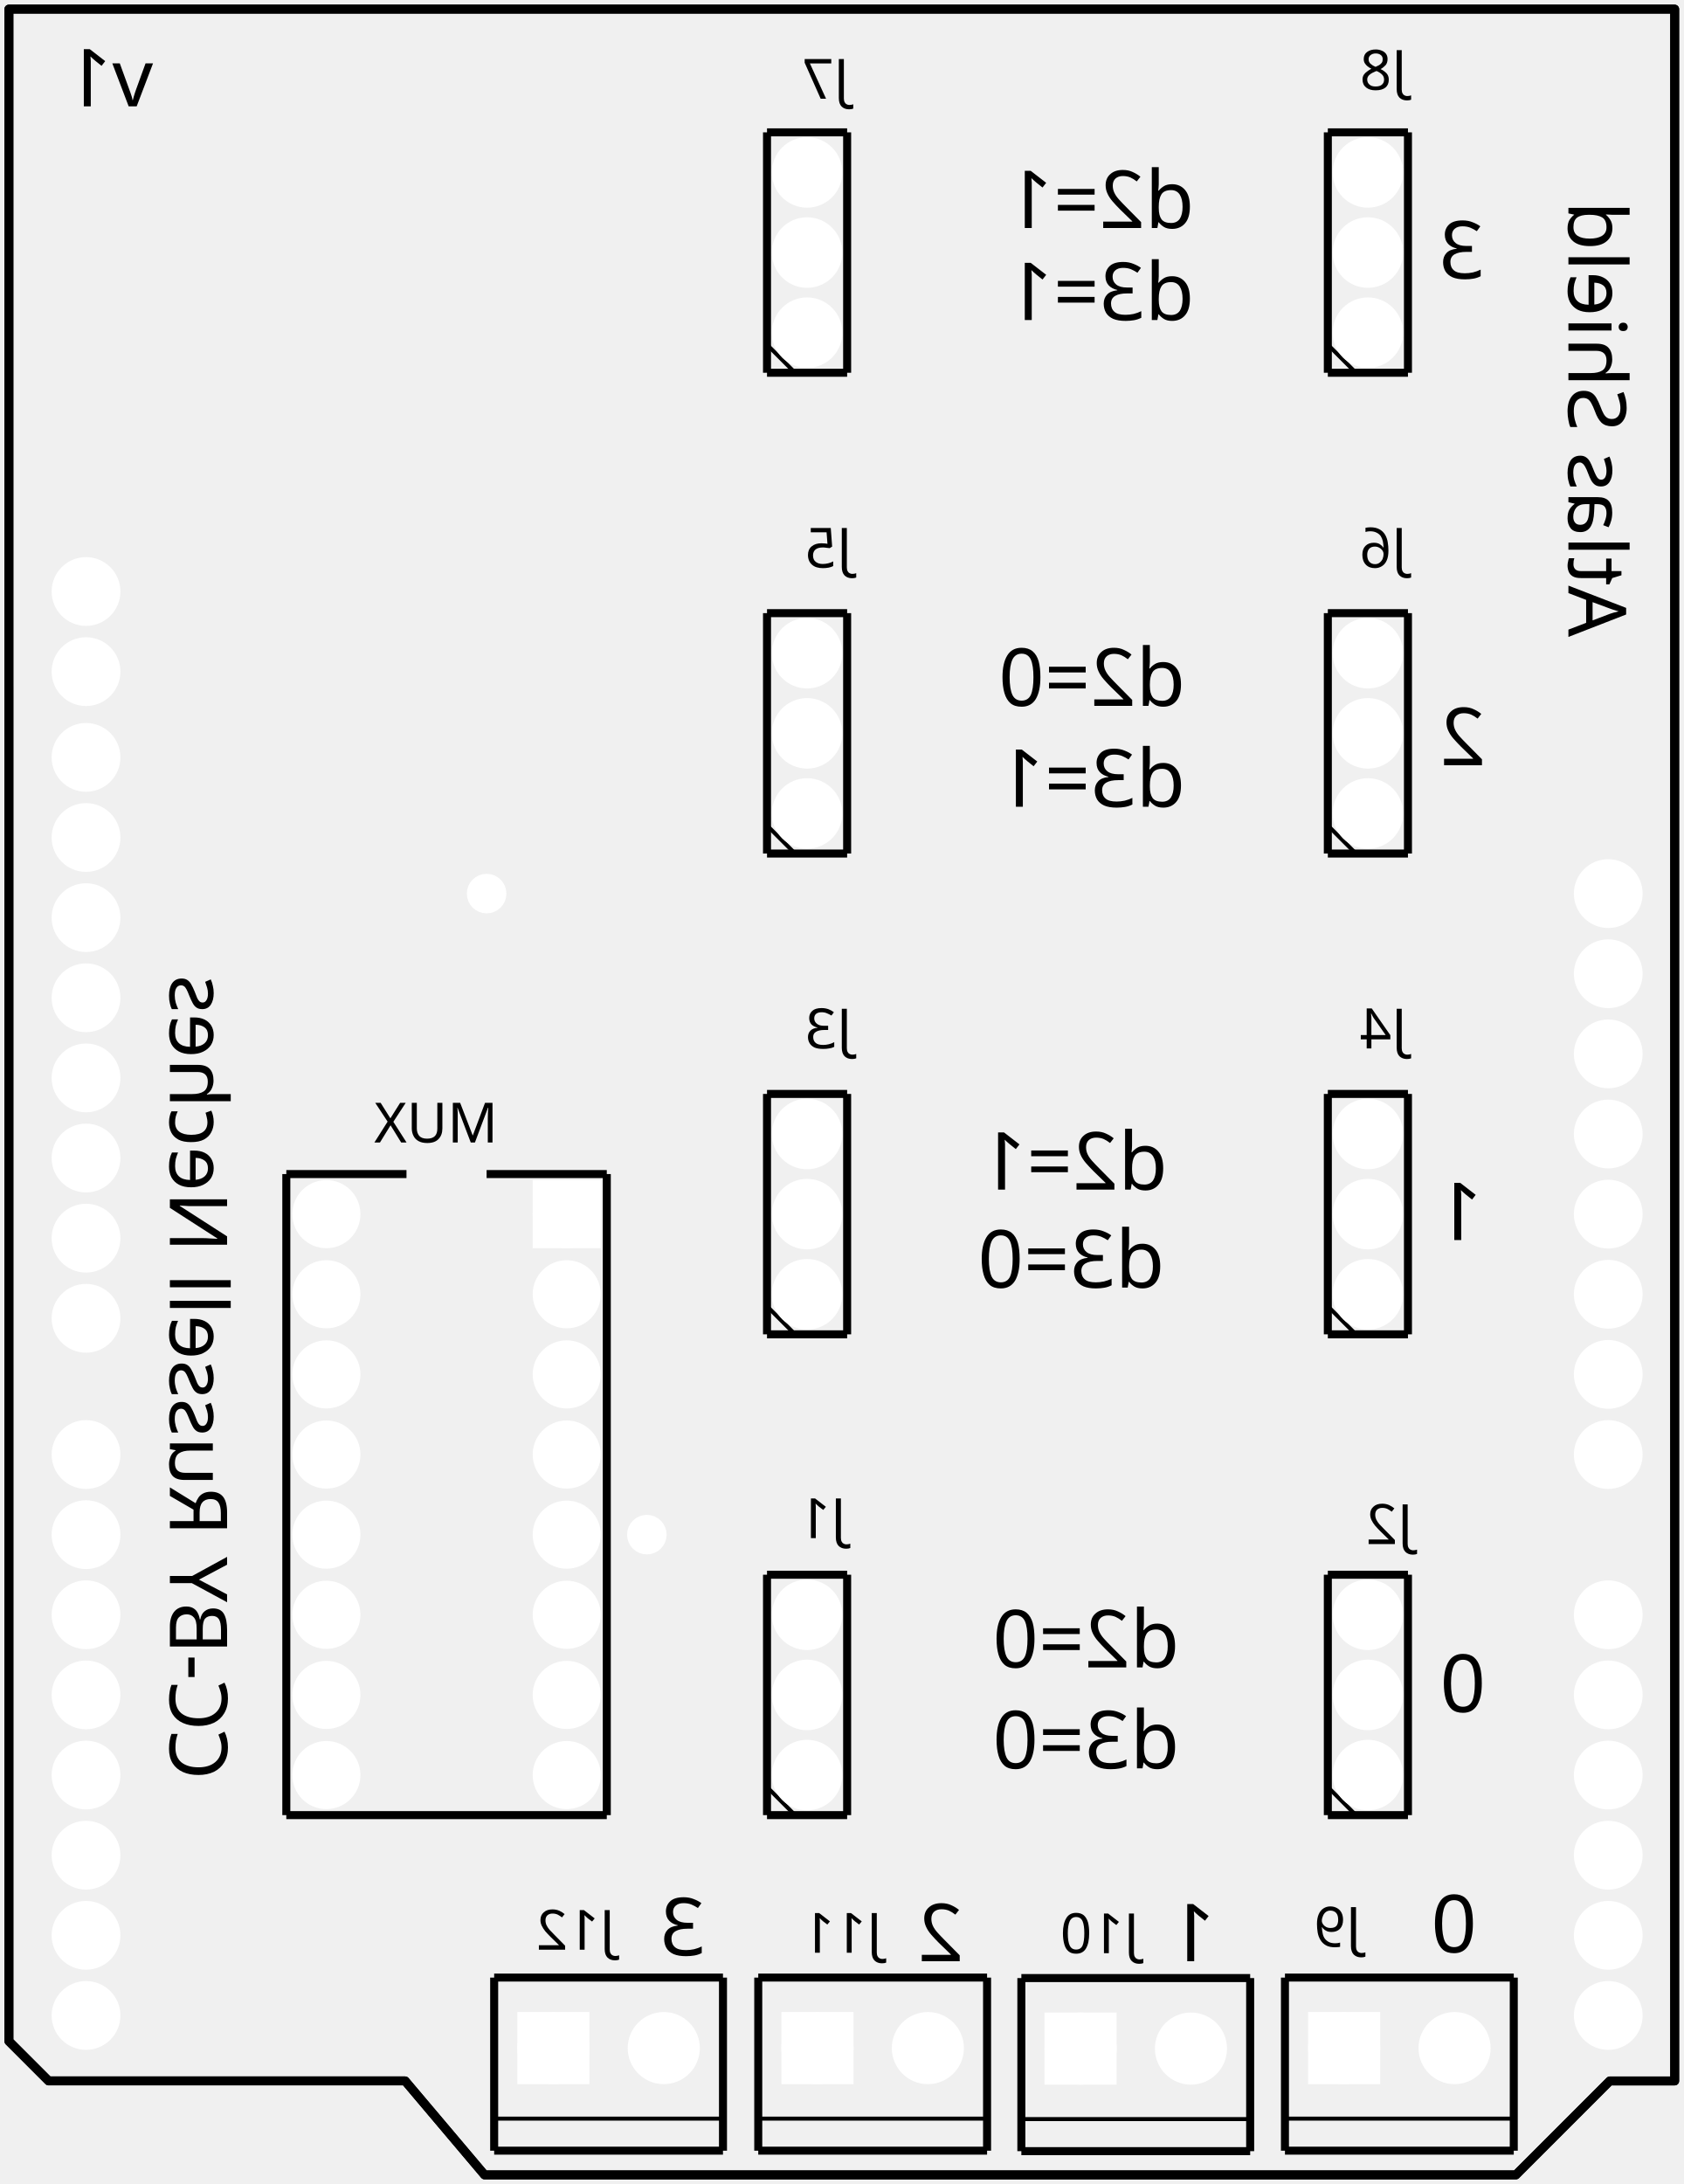
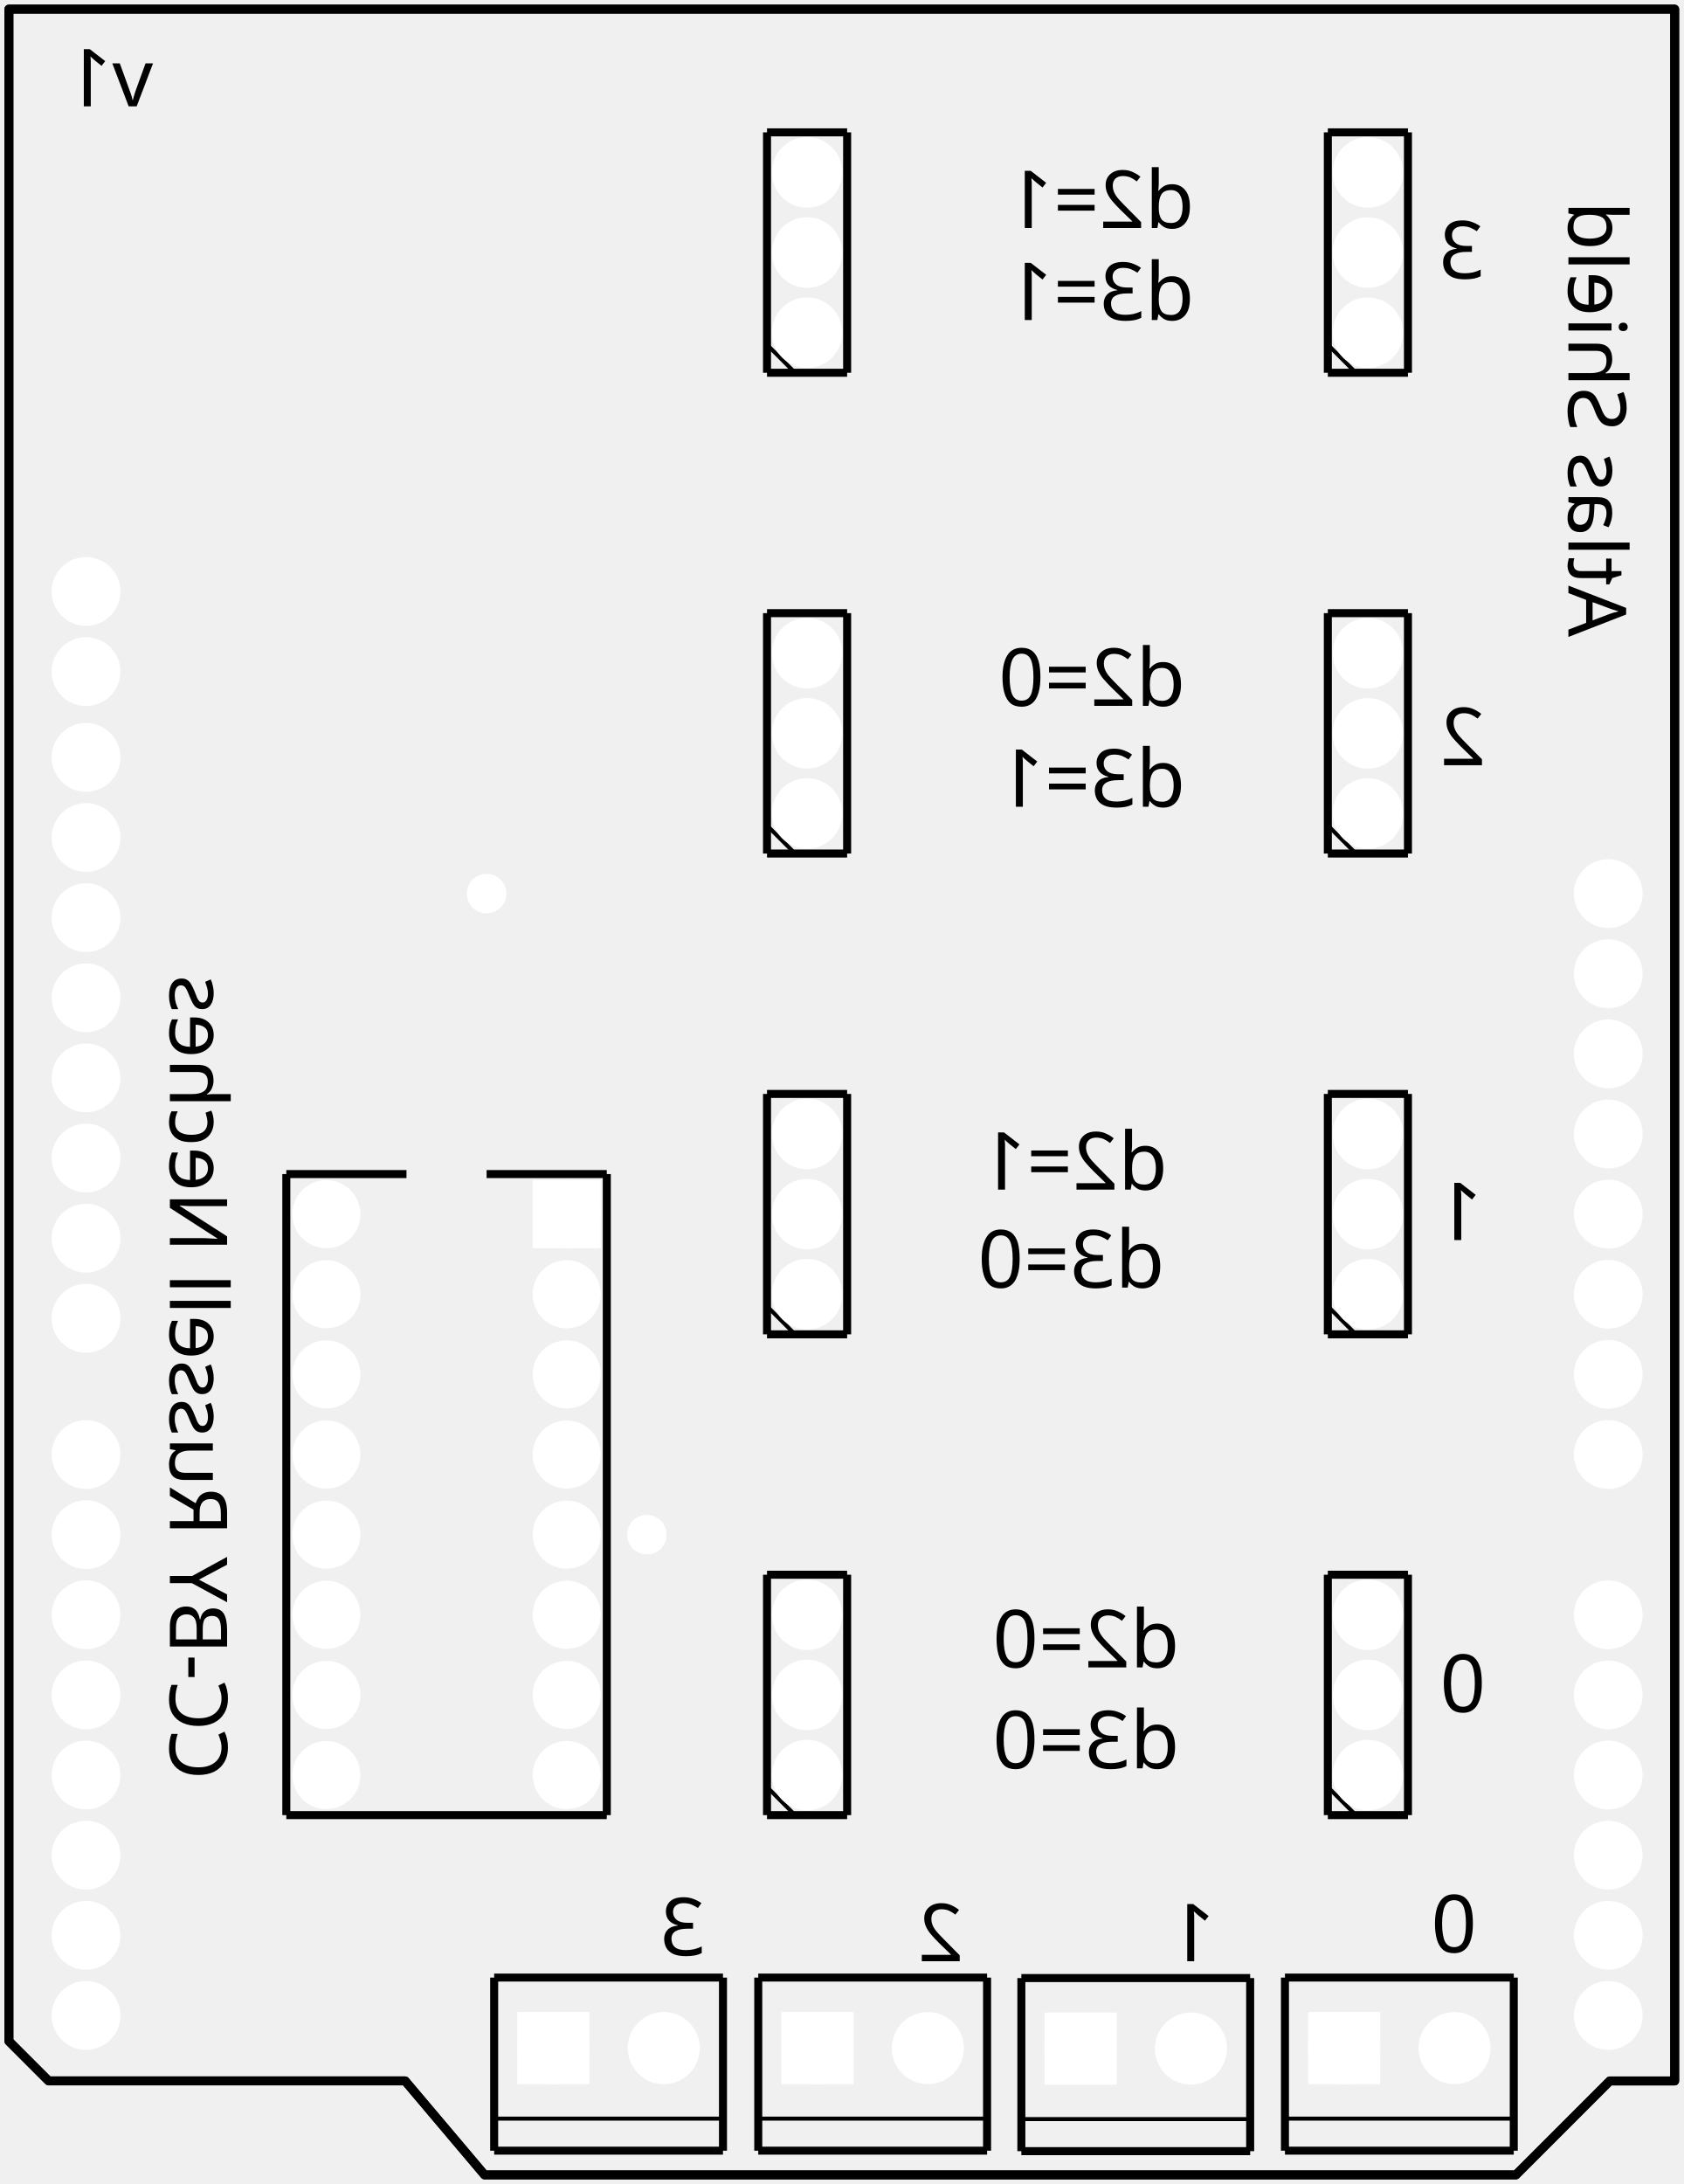
<svg xmlns="http://www.w3.org/2000/svg" width="2.101in" x="0in" version="1.2" y="0in" height="2.725in" viewBox="0 0 151.301 196.2" baseProfile="tiny">
  <g transform="matrix(-1, 0, 0, 1, 151.301, 0)">
    <g partID="6393831">
      <g transform="translate(151.301,0)">
        <g transform="matrix(0,1,-1,0,0,0)">
          <g id="silkscreen">
            <path fill="none" stroke="black" style="stroke-linecap:round;stroke-linejoin:round;stroke-miterlimit:10" id="outline" stroke-width="0.8" d="M186.956,36.41L186.956,4.367L183.389,0.801L0.8,0.8L0.802,150.501L186.958,150.501L186.958,144.674L195.4,136.232L195.4,43.546L186.956,36.41z" stroke-miterlimit="10" />
          </g>
        </g>
      </g>
    </g>
    <g partID="6393830">
      <g transform="translate(151.301,0)">
        <g transform="matrix(0,1,-1,0,0,0)">
          <g id="board">
            <path fill="none" stroke="black" fill-opacity="0.5" id="boardoutline" stroke-width="0.5" d="M186.956,36.41L186.956,4.367L183.389,0.801L0.8,0.8L0.802,150.501L186.958,150.501L186.958,144.674L195.4,136.232L195.4,43.546L186.956,36.41z" />
          </g>
        </g>
      </g>
    </g>
    <g partID="6393831">
      <g transform="translate(151.301,0)">
        <g transform="matrix(0,1,-1,0,0,0)">
          <g id="silkscreen">
            <path fill="none" stroke="black" style="stroke-linecap:round;stroke-linejoin:round;stroke-miterlimit:10" id="outline" stroke-width="0.8" d="M186.956,36.41L186.956,4.367L183.389,0.801L0.8,0.8L0.802,150.501L186.958,150.501L186.958,144.674L195.4,136.232L195.4,43.546L186.956,36.41z" stroke-miterlimit="10" />
          </g>
        </g>
      </g>
    </g>
    <g partID="12582">
      <g transform="translate(96.0504,104.754)">
        <g id="silkscreen">
          <line stroke="black" y1="0.72" stroke-width="0.72" x1="0.72" y2="58.32" x2="0.72" />
          <line stroke="black" y1="58.32" stroke-width="0.72" x1="0.72" y2="58.32" x2="29.52" />
          <line stroke="black" y1="58.32" stroke-width="0.72" x1="29.52" y2="0.72" x2="29.52" />
          <line stroke="black" y1="0.72" stroke-width="0.72" x1="0.72" y2="0.72" x2="11.52" />
          <line stroke="black" y1="0.72" stroke-width="0.72" x1="18.72" y2="0.72" x2="29.52" />
        </g>
      </g>
    </g>
    <g partID="14892">
      <g transform="translate(33.4104,34.9136)">
        <g transform="matrix(-1,0,0,-1,0,0)">
          <g id="silkscreen">
            <line stroke="black" y1="1.44" stroke-width="0.72" x1="1.44" y2="23.04" x2="1.44" />
            <line stroke="black" y1="23.04" stroke-width="0.72" x1="1.44" y2="23.04" x2="8.64" />
            <line stroke="black" y1="23.04" stroke-width="0.72" x1="8.64" y2="1.44" x2="8.64" />
            <line stroke="black" y1="1.44" stroke-width="0.72" x1="8.64" y2="1.44" x2="1.44" />
            <line stroke="black" y1="3.96" stroke-width="0.36" x1="1.44" y2="1.44" x2="3.96" />
          </g>
        </g>
      </g>
    </g>
    <g partID="14882">
      <g transform="translate(83.8104,34.9136)">
        <g transform="matrix(-1,0,0,-1,0,0)">
          <g id="silkscreen">
            <line stroke="black" y1="1.44" stroke-width="0.72" x1="1.44" y2="23.04" x2="1.44" />
            <line stroke="black" y1="23.04" stroke-width="0.72" x1="1.44" y2="23.04" x2="8.64" />
            <line stroke="black" y1="23.04" stroke-width="0.72" x1="8.64" y2="1.44" x2="8.64" />
            <line stroke="black" y1="1.44" stroke-width="0.72" x1="8.64" y2="1.44" x2="1.44" />
            <line stroke="black" y1="3.96" stroke-width="0.36" x1="1.44" y2="1.44" x2="3.96" />
          </g>
        </g>
      </g>
    </g>
    <g partID="14872">
      <g transform="translate(33.4104,78.1136)">
        <g transform="matrix(-1,0,0,-1,0,0)">
          <g id="silkscreen">
            <line stroke="black" y1="1.44" stroke-width="0.72" x1="1.44" y2="23.04" x2="1.44" />
            <line stroke="black" y1="23.04" stroke-width="0.72" x1="1.44" y2="23.04" x2="8.64" />
            <line stroke="black" y1="23.04" stroke-width="0.72" x1="8.64" y2="1.44" x2="8.64" />
            <line stroke="black" y1="1.44" stroke-width="0.72" x1="8.64" y2="1.44" x2="1.44" />
            <line stroke="black" y1="3.96" stroke-width="0.36" x1="1.44" y2="1.44" x2="3.96" />
          </g>
        </g>
      </g>
    </g>
    <g partID="14862">
      <g transform="translate(83.8104,78.1136)">
        <g transform="matrix(-1,0,0,-1,0,0)">
          <g id="silkscreen">
            <line stroke="black" y1="1.44" stroke-width="0.72" x1="1.44" y2="23.04" x2="1.44" />
            <line stroke="black" y1="23.04" stroke-width="0.72" x1="1.44" y2="23.04" x2="8.64" />
            <line stroke="black" y1="23.04" stroke-width="0.72" x1="8.64" y2="1.44" x2="8.64" />
            <line stroke="black" y1="1.44" stroke-width="0.72" x1="8.64" y2="1.44" x2="1.44" />
            <line stroke="black" y1="3.96" stroke-width="0.36" x1="1.44" y2="1.44" x2="3.96" />
          </g>
        </g>
      </g>
    </g>
    <g partID="14832">
      <g transform="translate(33.4104,121.314)">
        <g transform="matrix(-1,0,0,-1,0,0)">
          <g id="silkscreen">
            <line stroke="black" y1="1.44" stroke-width="0.72" x1="1.44" y2="23.04" x2="1.44" />
            <line stroke="black" y1="23.04" stroke-width="0.72" x1="1.44" y2="23.04" x2="8.64" />
            <line stroke="black" y1="23.04" stroke-width="0.72" x1="8.64" y2="1.44" x2="8.64" />
            <line stroke="black" y1="1.44" stroke-width="0.72" x1="8.64" y2="1.44" x2="1.44" />
            <line stroke="black" y1="3.96" stroke-width="0.36" x1="1.44" y2="1.44" x2="3.96" />
          </g>
        </g>
      </g>
    </g>
    <g partID="14822">
      <g transform="translate(83.8104,121.314)">
        <g transform="matrix(-1,0,0,-1,0,0)">
          <g id="silkscreen">
            <line stroke="black" y1="1.44" stroke-width="0.72" x1="1.44" y2="23.04" x2="1.44" />
            <line stroke="black" y1="23.04" stroke-width="0.72" x1="1.44" y2="23.04" x2="8.64" />
            <line stroke="black" y1="23.04" stroke-width="0.72" x1="8.64" y2="1.44" x2="8.64" />
            <line stroke="black" y1="1.44" stroke-width="0.72" x1="8.64" y2="1.44" x2="1.44" />
            <line stroke="black" y1="3.96" stroke-width="0.36" x1="1.44" y2="1.44" x2="3.96" />
          </g>
        </g>
      </g>
    </g>
    <g partID="14802">
      <g transform="translate(33.4104,164.514)">
        <g transform="matrix(-1,0,0,-1,0,0)">
          <g id="silkscreen">
            <line stroke="black" y1="1.44" stroke-width="0.72" x1="1.44" y2="23.04" x2="1.44" />
            <line stroke="black" y1="23.04" stroke-width="0.72" x1="1.44" y2="23.04" x2="8.64" />
            <line stroke="black" y1="23.04" stroke-width="0.72" x1="8.64" y2="1.44" x2="8.64" />
            <line stroke="black" y1="1.44" stroke-width="0.72" x1="8.64" y2="1.44" x2="1.44" />
            <line stroke="black" y1="3.96" stroke-width="0.36" x1="1.44" y2="1.44" x2="3.96" />
          </g>
        </g>
      </g>
    </g>
    <g partID="14452">
      <g transform="translate(83.8104,164.514)">
        <g transform="matrix(-1,0,0,-1,0,0)">
          <g id="silkscreen">
            <line stroke="black" y1="1.44" stroke-width="0.72" x1="1.44" y2="23.04" x2="1.44" />
            <line stroke="black" y1="23.04" stroke-width="0.72" x1="1.44" y2="23.04" x2="8.64" />
            <line stroke="black" y1="23.04" stroke-width="0.72" x1="8.64" y2="1.44" x2="8.64" />
            <line stroke="black" y1="1.44" stroke-width="0.72" x1="8.64" y2="1.44" x2="1.44" />
            <line stroke="black" y1="3.96" stroke-width="0.36" x1="1.44" y2="1.44" x2="3.96" />
          </g>
        </g>
      </g>
    </g>
    <g partID="15342">
      <g transform="translate(108.331,176.231)">
        <g transform="matrix(0,1,-1,0,0,0)">
          <g id="silkscreen">
            <line stroke="black" id="vertical-left" y1="1.44" stroke-width="0.72" x1="1.44" y2="22.003" x2="1.44" />
            <line stroke="black" id="bottom" y1="22.003" stroke-width="0.72" x1="1.44" y2="22.003" x2="16.992" />
            <line stroke="black" id="vertical-right" y1="22.003" stroke-width="0.72" x1="16.992" y2="1.44" x2="16.992" />
            <line stroke="black" id="top" y1="1.44" stroke-width="0.72" x1="16.992" y2="1.44" x2="1.44" />
            <line stroke="black" id="mid-vertical" y1="22.003" stroke-width="0.36" x1="14.112" y2="1.44" x2="14.112" />
          </g>
        </g>
      </g>
    </g>
    <g partID="15242">
      <g transform="translate(84.5977,176.231)">
        <g transform="matrix(0,1,-1,0,0,0)">
          <g id="silkscreen">
            <line stroke="black" id="vertical-left" y1="1.44" stroke-width="0.72" x1="1.44" y2="22.003" x2="1.44" />
            <line stroke="black" id="bottom" y1="22.003" stroke-width="0.72" x1="1.44" y2="22.003" x2="16.992" />
            <line stroke="black" id="vertical-right" y1="22.003" stroke-width="0.72" x1="16.992" y2="1.44" x2="16.992" />
            <line stroke="black" id="top" y1="1.44" stroke-width="0.72" x1="16.992" y2="1.44" x2="1.44" />
            <line stroke="black" id="mid-vertical" y1="22.003" stroke-width="0.36" x1="14.112" y2="1.44" x2="14.112" />
          </g>
        </g>
      </g>
    </g>
    <g partID="15142">
      <g transform="translate(60.9533,176.276)">
        <g transform="matrix(0,1,-1,0,0,0)">
          <g id="silkscreen">
            <line stroke="black" id="vertical-left" y1="1.44" stroke-width="0.72" x1="1.44" y2="22.003" x2="1.44" />
            <line stroke="black" id="bottom" y1="22.003" stroke-width="0.72" x1="1.44" y2="22.003" x2="16.992" />
            <line stroke="black" id="vertical-right" y1="22.003" stroke-width="0.72" x1="16.992" y2="1.44" x2="16.992" />
            <line stroke="black" id="top" y1="1.44" stroke-width="0.72" x1="16.992" y2="1.44" x2="1.44" />
            <line stroke="black" id="mid-vertical" y1="22.003" stroke-width="0.36" x1="14.112" y2="1.44" x2="14.112" />
          </g>
        </g>
      </g>
    </g>
    <g partID="15032">
      <g transform="translate(37.2645,176.231)">
        <g transform="matrix(0,1,-1,0,0,0)">
          <g id="silkscreen">
            <line stroke="black" id="vertical-left" y1="1.44" stroke-width="0.72" x1="1.44" y2="22.003" x2="1.44" />
            <line stroke="black" id="bottom" y1="22.003" stroke-width="0.72" x1="1.44" y2="22.003" x2="16.992" />
            <line stroke="black" id="vertical-right" y1="22.003" stroke-width="0.72" x1="16.992" y2="1.44" x2="16.992" />
            <line stroke="black" id="top" y1="1.44" stroke-width="0.72" x1="16.992" y2="1.44" x2="1.44" />
            <line stroke="black" id="mid-vertical" y1="22.003" stroke-width="0.36" x1="14.112" y2="1.44" x2="14.112" />
          </g>
        </g>
      </g>
    </g>
    <g partID="6453850">
      <g transform="translate(86.3704,169.194)">
        <g id="silkscreen">
          <text x="3.6" y="6.48" fill="black" font-family="OCRA" text-anchor="middle" id="label" xml:space="preserve" stroke-width="0" font-size="7.2">3</text>
        </g>
      </g>
    </g>
    <g partID="6453830">
      <g transform="translate(63.1704,169.727)">
        <g id="silkscreen">
          <text x="3.6" y="6.48" fill="black" font-family="OCRA" text-anchor="middle" id="label" xml:space="preserve" stroke-width="0" font-size="7.2">2</text>
        </g>
      </g>
    </g>
    <g partID="6453810">
      <g transform="translate(40.5038,169.727)">
        <g id="silkscreen">
          <text x="3.6" y="6.48" fill="black" font-family="OCRA" text-anchor="middle" id="label" xml:space="preserve" stroke-width="0" font-size="7.2">1</text>
        </g>
      </g>
    </g>
    <g partID="6453790">
      <g transform="translate(17.0368,168.927)">
        <g id="silkscreen">
          <text x="3.6" y="6.48" fill="black" font-family="OCRA" text-anchor="middle" id="label" xml:space="preserve" stroke-width="0" font-size="7.2">0</text>
        </g>
      </g>
    </g>
    <g partID="6453770">
      <g transform="translate(16.2368,147.327)">
        <g id="silkscreen">
          <text x="3.6" y="6.48" fill="black" font-family="OCRA" text-anchor="middle" id="label" xml:space="preserve" stroke-width="0" font-size="7.2">0</text>
        </g>
      </g>
    </g>
    <g partID="6453750">
      <g transform="translate(16.504,104.927)">
        <g id="silkscreen">
          <text x="3.6" y="6.48" fill="black" font-family="OCRA" text-anchor="middle" id="label" xml:space="preserve" stroke-width="0" font-size="7.2">1</text>
        </g>
      </g>
    </g>
    <g partID="6453730">
      <g transform="translate(16.2368,62.26)">
        <g id="silkscreen">
          <text x="3.6" y="6.48" fill="black" font-family="OCRA" text-anchor="middle" id="label" xml:space="preserve" stroke-width="0" font-size="7.2">2</text>
        </g>
      </g>
    </g>
    <g partID="6453700">
      <g transform="translate(16.3704,18.5272)">
        <g id="silkscreen">
          <text x="3.6" y="6.48" fill="black" font-family="OCRA" text-anchor="middle" id="label" xml:space="preserve" stroke-width="0" font-size="7.2">3</text>
        </g>
      </g>
    </g>
    <g partID="6453680">
      <g transform="translate(39.3038,152.394)">
        <g id="silkscreen">
          <text x="14.4" y="6.48" fill="black" font-family="OCRA" text-anchor="middle" id="label" xml:space="preserve" stroke-width="0" font-size="7.2">d3=0</text>
        </g>
      </g>
    </g>
    <g partID="6453660">
      <g transform="translate(38.7704,65.9936)">
        <g id="silkscreen">
          <text x="14.4" y="6.48" fill="black" font-family="OCRA" text-anchor="middle" id="label" xml:space="preserve" stroke-width="0" font-size="7.2">d3=1</text>
        </g>
      </g>
    </g>
    <g partID="6453640">
      <g transform="translate(40.637,109.194)">
        <g id="silkscreen">
          <text x="14.4" y="6.48" fill="black" font-family="OCRA" text-anchor="middle" id="label" xml:space="preserve" stroke-width="0" font-size="7.2">d3=0</text>
        </g>
      </g>
    </g>
    <g partID="6453620">
      <g transform="translate(37.9704,22.26)">
        <g id="silkscreen">
          <text x="14.4" y="6.48" fill="black" font-family="OCRA" text-anchor="middle" id="label" xml:space="preserve" stroke-width="0" font-size="7.2">d3=1</text>
        </g>
      </g>
    </g>
    <g partID="6453600">
      <g transform="translate(39.3038,143.327)">
        <g id="silkscreen">
          <text x="14.4" y="6.48" fill="black" font-family="OCRA" text-anchor="middle" id="label" xml:space="preserve" stroke-width="0" font-size="7.2">d2=0</text>
        </g>
      </g>
    </g>
    <g partID="6453580">
      <g transform="translate(38.7704,56.9272)">
        <g id="silkscreen">
          <text x="14.4" y="6.48" fill="black" font-family="OCRA" text-anchor="middle" id="label" xml:space="preserve" stroke-width="0" font-size="7.2">d2=0</text>
        </g>
      </g>
    </g>
    <g partID="6453560">
      <g transform="translate(40.3704,100.394)">
        <g id="silkscreen">
          <text x="14.4" y="6.48" fill="black" font-family="OCRA" text-anchor="middle" id="label" xml:space="preserve" stroke-width="0" font-size="7.2">d2=1</text>
        </g>
      </g>
    </g>
    <g partID="6453530">
      <g transform="translate(37.9704,13.9936)">
        <g id="silkscreen">
          <text x="14.4" y="6.48" fill="black" font-family="OCRA" text-anchor="middle" id="label" xml:space="preserve" stroke-width="0" font-size="7.2">d2=1</text>
        </g>
      </g>
    </g>
    <g partID="6453410">
      <g transform="translate(134.237,3.06)">
        <g id="silkscreen">
          <text x="7.2" y="6.48" fill="black" font-family="OCRA" text-anchor="middle" id="label" xml:space="preserve" stroke-width="0" font-size="7.2">v1</text>
        </g>
      </g>
    </g>
    <g partID="6453380">
      <g transform="translate(3.84224,80.9959)">
        <g transform="matrix(0,-1,1,0,0,0)">
          <g id="silkscreen">
            <text x="43.37" y="6.506" fill="black" font-family="OCRA" text-anchor="middle" id="label" xml:space="preserve" stroke-width="0" font-size="7.228">Atlas Shield</text>
          </g>
        </g>
      </g>
    </g>
    <g partID="6453350">
      <g transform="translate(129.557,195.74)">
        <g transform="matrix(0,-1,1,0,0,0)">
          <g id="silkscreen">
            <text x="72" y="6.48" fill="black" font-family="OCRA" text-anchor="middle" id="label" xml:space="preserve" stroke-width="0" font-size="7.2">CC-BY Russell Neches</text>
          </g>
-         </g>
-       </g>
-     </g>
-     <g id="partLabel" partID="14830">
-       <g transform="translate(24.8768,90.4336)">
-         <g fill="#000000" font-family="'OCRA'" stroke="none" font-style="normal" fill-opacity="1" font-weight="normal" id="silkscreenLabel" font-size="5">
-           <text x="0" y="3.75">J4</text>
-         </g>
-       </g>
-     </g>
-     <g id="partLabel" partID="12580">
-       <g transform="translate(106.557,98.8872)">
-         <g fill="#000000" font-family="'OCRA'" stroke="none" font-style="normal" fill-opacity="1" font-weight="normal" id="silkscreenLabel" font-size="5">
-           <text x="0" y="3.75">MUX</text>
-         </g>
-       </g>
-     </g>
-     <g id="partLabel" partID="14860">
-       <g transform="translate(74.7438,47.2336)">
-         <g fill="#000000" font-family="'OCRA'" stroke="none" font-style="normal" fill-opacity="1" font-weight="normal" id="silkscreenLabel" font-size="5">
-           <text x="0" y="3.75">J5</text>
-         </g>
-       </g>
-     </g>
-     <g id="partLabel" partID="14880">
-       <g transform="translate(75.0104,5.1)">
-         <g fill="#000000" font-family="'OCRA'" stroke="none" font-style="normal" fill-opacity="1" font-weight="normal" id="silkscreenLabel" font-size="5">
-           <text x="0" y="3.75">J7</text>
-         </g>
-       </g>
-     </g>
-     <g id="partLabel" partID="14890">
-       <g transform="translate(24.8768,4.3)">
-         <g fill="#000000" font-family="'OCRA'" stroke="none" font-style="normal" fill-opacity="1" font-weight="normal" id="silkscreenLabel" font-size="5">
-           <text x="0" y="3.75">J8</text>
-         </g>
-       </g>
-     </g>
-     <g id="partLabel" partID="14870">
-       <g transform="translate(24.8768,47.2336)">
-         <g fill="#000000" font-family="'OCRA'" stroke="none" font-style="normal" fill-opacity="1" font-weight="normal" id="silkscreenLabel" font-size="5">
-           <text x="0" y="3.75">J6</text>
-         </g>
-       </g>
-     </g>
-     <g id="partLabel" partID="14820">
-       <g transform="translate(74.7438,90.4336)">
-         <g fill="#000000" font-family="'OCRA'" stroke="none" font-style="normal" fill-opacity="1" font-weight="normal" id="silkscreenLabel" font-size="5">
-           <text x="0" y="3.75">J3</text>
-         </g>
-       </g>
-     </g>
-     <g id="partLabel" partID="15030">
-       <g transform="translate(28.9858,171.152)">
-         <g fill="#000000" font-family="'OCRA'" stroke="none" font-style="normal" fill-opacity="1" font-weight="normal" id="silkscreenLabel" font-size="5">
-           <text x="0" y="3.75">J9</text>
-         </g>
-       </g>
-     </g>
-     <g id="partLabel" partID="14800">
-       <g transform="translate(24.344,134.967)">
-         <g fill="#000000" font-family="'OCRA'" stroke="none" font-style="normal" fill-opacity="1" font-weight="normal" id="silkscreenLabel" font-size="5">
-           <text x="0" y="3.75">J2</text>
-         </g>
-       </g>
-     </g>
-     <g id="partLabel" partID="15140">
-       <g transform="translate(48.9413,171.73)">
-         <g fill="#000000" font-family="'OCRA'" stroke="none" font-style="normal" fill-opacity="1" font-weight="normal" id="silkscreenLabel" font-size="5">
-           <text x="0" y="3.75">J10</text>
-         </g>
-       </g>
-     </g>
-     <g id="partLabel" partID="15340">
-       <g transform="translate(96.0524,171.419)">
-         <g fill="#000000" font-family="'OCRA'" stroke="none" font-style="normal" fill-opacity="1" font-weight="normal" id="silkscreenLabel" font-size="5">
-           <text x="0" y="3.75">J12</text>
-         </g>
-       </g>
-     </g>
-     <g id="partLabel" partID="14450">
-       <g transform="translate(75.277,134.434)">
-         <g fill="#000000" font-family="'OCRA'" stroke="none" font-style="normal" fill-opacity="1" font-weight="normal" id="silkscreenLabel" font-size="5">
-           <text x="0" y="3.75">J1</text>
-         </g>
-       </g>
-     </g>
-     <g id="partLabel" partID="15240">
-       <g transform="translate(72.0524,171.686)">
-         <g fill="#000000" font-family="'OCRA'" stroke="none" font-style="normal" fill-opacity="1" font-weight="normal" id="silkscreenLabel" font-size="5">
-           <text x="0" y="3.75">J11</text>
        </g>
      </g>
    </g>
    <g partID="12131">
      <g transform="translate(146.054,51.1494)">
        <g transform="matrix(0,1,-1,0,0,0)">
          <g id="copper1">
            <g id="copper0">
              <circle fill="white" cx="1.98" cy="2.484" stroke="white" id="connector30pin" r="1.98" stroke-width="2.22" />
              <circle fill="white" cx="9.18" cy="2.484" stroke="white" id="connector31pin" r="1.98" stroke-width="2.22" />
              <circle fill="white" cx="16.884" cy="2.484" stroke="white" id="connector0pin" r="1.98" stroke-width="2.22" />
              <circle fill="white" cx="24.084" cy="2.484" stroke="white" id="connector1pin" r="1.98" stroke-width="2.22" />
              <circle fill="white" cx="31.284" cy="2.484" stroke="white" id="connector2pin" r="1.98" stroke-width="2.22" />
              <circle fill="white" cx="38.485" cy="2.484" stroke="white" id="connector3pin" r="1.98" stroke-width="2.22" />
              <circle fill="white" cx="45.685" cy="2.484" stroke="white" id="connector4pin" r="1.98" stroke-width="2.22" />
              <circle fill="white" cx="52.884" cy="2.484" stroke="white" id="connector5pin" r="1.98" stroke-width="2.22" />
              <circle fill="white" cx="60.084" cy="2.484" stroke="white" id="connector6pin" r="1.98" stroke-width="2.22" />
              <circle fill="white" cx="67.284" cy="2.484" stroke="white" id="connector7pin" r="1.98" stroke-width="2.22" />
              <circle fill="white" cx="79.525" cy="2.484" stroke="white" id="connector8pin" r="1.98" stroke-width="2.22" />
              <circle fill="white" cx="86.725" cy="2.484" stroke="white" id="connector9pin" r="1.98" stroke-width="2.22" />
              <circle fill="white" cx="93.924" cy="2.484" stroke="white" id="connector10pin" r="1.98" stroke-width="2.22" />
              <circle fill="white" cx="101.124" cy="2.484" stroke="white" id="connector11pin" r="1.98" stroke-width="2.22" />
              <circle fill="white" cx="108.324" cy="2.484" stroke="white" id="connector12pin" r="1.98" stroke-width="2.22" />
              <circle fill="white" cx="115.525" cy="2.484" stroke="white" id="connector13pin" r="1.98" stroke-width="2.22" />
              <circle fill="white" cx="122.725" cy="2.484" stroke="white" id="connector14pin" r="1.98" stroke-width="2.22" />
              <circle fill="white" cx="129.924" cy="2.484" stroke="white" id="connector15pin" r="1.98" stroke-width="2.22" />
              <circle fill="white" cx="29.124" cy="139.284" stroke="white" id="connector28pin" r="1.98" stroke-width="2.22" />
              <circle fill="white" cx="36.324" cy="139.284" stroke="white" id="connector29pin" r="1.98" stroke-width="2.22" />
              <circle fill="white" cx="43.525" cy="139.284" stroke="white" id="connector16pin" r="1.98" stroke-width="2.22" />
              <circle fill="white" cx="50.725" cy="139.284" stroke="white" id="connector17pin" r="1.98" stroke-width="2.22" />
              <circle fill="white" cx="57.924" cy="139.284" stroke="white" id="connector18pin" r="1.98" stroke-width="2.22" />
              <circle fill="white" cx="65.124" cy="139.284" stroke="white" id="connector19pin" r="1.98" stroke-width="2.22" />
              <circle fill="white" cx="72.324" cy="139.284" stroke="white" id="connector20pin" r="1.98" stroke-width="2.22" />
              <circle fill="white" cx="79.525" cy="139.284" stroke="white" id="connector21pin" r="1.98" stroke-width="2.22" />
              <circle fill="white" cx="93.924" cy="139.284" stroke="white" id="connector22pin" r="1.98" stroke-width="2.22" />
              <circle fill="white" cx="101.124" cy="139.284" stroke="white" id="connector23pin" r="1.98" stroke-width="2.22" />
              <circle fill="white" cx="108.324" cy="139.284" stroke="white" id="connector24pin" r="1.98" stroke-width="2.22" />
              <circle fill="white" cx="115.525" cy="139.284" stroke="white" id="connector25pin" r="1.98" stroke-width="2.22" />
              <circle fill="white" cx="122.725" cy="139.284" stroke="white" id="connector26pin" r="1.98" stroke-width="2.22" />
              <circle fill="white" cx="129.924" cy="139.284" stroke="white" id="connector27pin" r="1.98" stroke-width="2.22" />
            </g>
          </g>
        </g>
      </g>
    </g>
    <g partID="12581">
      <g transform="translate(96.0504,104.754)">
        <g id="copper1">
          <g id="copper0">
            <rect width="3.96" x="2.34" y="2.34" fill="white" height="3.96" stroke="white" id="square" stroke-width="2.16" />
            <circle fill="white" cx="4.32" cy="4.32" stroke="white" id="connector0pin" r="1.98" stroke-width="2.16" />
            <circle fill="white" cx="25.92" cy="4.32" stroke="white" id="connector15pin" r="1.98" stroke-width="2.16" />
            <circle fill="white" cx="4.32" cy="11.52" stroke="white" id="connector1pin" r="1.98" stroke-width="2.16" />
            <circle fill="white" cx="25.92" cy="11.52" stroke="white" id="connector14pin" r="1.98" stroke-width="2.16" />
            <circle fill="white" cx="4.32" cy="18.72" stroke="white" id="connector2pin" r="1.98" stroke-width="2.16" />
            <circle fill="white" cx="25.92" cy="18.72" stroke="white" id="connector13pin" r="1.98" stroke-width="2.16" />
            <circle fill="white" cx="4.32" cy="25.92" stroke="white" id="connector3pin" r="1.98" stroke-width="2.16" />
            <circle fill="white" cx="25.92" cy="25.92" stroke="white" id="connector12pin" r="1.98" stroke-width="2.16" />
            <circle fill="white" cx="4.32" cy="33.12" stroke="white" id="connector4pin" r="1.98" stroke-width="2.16" />
            <circle fill="white" cx="25.92" cy="33.12" stroke="white" id="connector11pin" r="1.98" stroke-width="2.16" />
            <circle fill="white" cx="4.32" cy="40.32" stroke="white" id="connector5pin" r="1.98" stroke-width="2.16" />
            <circle fill="white" cx="25.92" cy="40.32" stroke="white" id="connector10pin" r="1.98" stroke-width="2.16" />
            <circle fill="white" cx="4.32" cy="47.52" stroke="white" id="connector6pin" r="1.98" stroke-width="2.16" />
            <circle fill="white" cx="25.92" cy="47.52" stroke="white" id="connector9pin" r="1.98" stroke-width="2.16" />
            <circle fill="white" cx="4.32" cy="54.72" stroke="white" id="connector7pin" r="1.98" stroke-width="2.16" />
            <circle fill="white" cx="25.92" cy="54.72" stroke="white" id="connector8pin" r="1.98" stroke-width="2.16" />
          </g>
        </g>
      </g>
    </g>
    <g partID="14891">
      <g transform="translate(33.4104,34.9136)">
        <g transform="matrix(-1,0,0,-1,0,0)">
          <g id="copper1">
            <g id="copper0">
              <circle fill="white" cx="5.04" cy="5.04" stroke="white" id="connector0pin" r="2.088" stroke-width="2.16" />
              <circle fill="white" cx="5.04" cy="12.24" stroke="white" id="connector1pin" r="2.088" stroke-width="2.16" />
              <circle fill="white" cx="5.04" cy="19.44" stroke="white" id="connector2pin" r="2.088" stroke-width="2.16" />
            </g>
          </g>
        </g>
      </g>
    </g>
    <g partID="14881">
      <g transform="translate(83.8104,34.9136)">
        <g transform="matrix(-1,0,0,-1,0,0)">
          <g id="copper1">
            <g id="copper0">
              <circle fill="white" cx="5.04" cy="5.04" stroke="white" id="connector0pin" r="2.088" stroke-width="2.16" />
              <circle fill="white" cx="5.04" cy="12.24" stroke="white" id="connector1pin" r="2.088" stroke-width="2.16" />
              <circle fill="white" cx="5.04" cy="19.44" stroke="white" id="connector2pin" r="2.088" stroke-width="2.16" />
            </g>
          </g>
        </g>
      </g>
    </g>
    <g partID="14871">
      <g transform="translate(33.4104,78.1136)">
        <g transform="matrix(-1,0,0,-1,0,0)">
          <g id="copper1">
            <g id="copper0">
              <circle fill="white" cx="5.04" cy="5.04" stroke="white" id="connector0pin" r="2.088" stroke-width="2.16" />
              <circle fill="white" cx="5.04" cy="12.24" stroke="white" id="connector1pin" r="2.088" stroke-width="2.16" />
              <circle fill="white" cx="5.04" cy="19.44" stroke="white" id="connector2pin" r="2.088" stroke-width="2.16" />
            </g>
          </g>
        </g>
      </g>
    </g>
    <g partID="14861">
      <g transform="translate(83.8104,78.1136)">
        <g transform="matrix(-1,0,0,-1,0,0)">
          <g id="copper1">
            <g id="copper0">
              <circle fill="white" cx="5.04" cy="5.04" stroke="white" id="connector0pin" r="2.088" stroke-width="2.16" />
              <circle fill="white" cx="5.04" cy="12.24" stroke="white" id="connector1pin" r="2.088" stroke-width="2.16" />
              <circle fill="white" cx="5.04" cy="19.44" stroke="white" id="connector2pin" r="2.088" stroke-width="2.16" />
            </g>
          </g>
        </g>
      </g>
    </g>
    <g partID="14831">
      <g transform="translate(33.4104,121.314)">
        <g transform="matrix(-1,0,0,-1,0,0)">
          <g id="copper1">
            <g id="copper0">
              <circle fill="white" cx="5.04" cy="5.04" stroke="white" id="connector0pin" r="2.088" stroke-width="2.16" />
              <circle fill="white" cx="5.04" cy="12.24" stroke="white" id="connector1pin" r="2.088" stroke-width="2.16" />
              <circle fill="white" cx="5.04" cy="19.44" stroke="white" id="connector2pin" r="2.088" stroke-width="2.16" />
            </g>
          </g>
        </g>
      </g>
    </g>
    <g partID="14821">
      <g transform="translate(83.8104,121.314)">
        <g transform="matrix(-1,0,0,-1,0,0)">
          <g id="copper1">
            <g id="copper0">
              <circle fill="white" cx="5.04" cy="5.04" stroke="white" id="connector0pin" r="2.088" stroke-width="2.16" />
              <circle fill="white" cx="5.04" cy="12.24" stroke="white" id="connector1pin" r="2.088" stroke-width="2.16" />
              <circle fill="white" cx="5.04" cy="19.44" stroke="white" id="connector2pin" r="2.088" stroke-width="2.16" />
            </g>
          </g>
        </g>
      </g>
    </g>
    <g partID="14801">
      <g transform="translate(33.4104,164.514)">
        <g transform="matrix(-1,0,0,-1,0,0)">
          <g id="copper1">
            <g id="copper0">
              <circle fill="white" cx="5.04" cy="5.04" stroke="white" id="connector0pin" r="2.088" stroke-width="2.16" />
              <circle fill="white" cx="5.04" cy="12.24" stroke="white" id="connector1pin" r="2.088" stroke-width="2.16" />
              <circle fill="white" cx="5.04" cy="19.44" stroke="white" id="connector2pin" r="2.088" stroke-width="2.16" />
            </g>
          </g>
        </g>
      </g>
    </g>
    <g partID="14451">
      <g transform="translate(83.8104,164.514)">
        <g transform="matrix(-1,0,0,-1,0,0)">
          <g id="copper1">
            <g id="copper0">
              <circle fill="white" cx="5.04" cy="5.04" stroke="white" id="connector0pin" r="2.088" stroke-width="2.16" />
              <circle fill="white" cx="5.04" cy="12.24" stroke="white" id="connector1pin" r="2.088" stroke-width="2.16" />
              <circle fill="white" cx="5.04" cy="19.44" stroke="white" id="connector2pin" r="2.088" stroke-width="2.16" />
            </g>
          </g>
        </g>
      </g>
    </g>
    <g partID="15341">
      <g transform="translate(108.331,176.231)">
        <g transform="matrix(0,1,-1,0,0,0)">
          <g id="copper1">
            <g id="copper0">
              <rect width="4.32" x="5.616" y="4.601" fill="white" height="4.32" stroke="white" id="square" stroke-width="2.16" />
              <circle fill="white" cx="7.776" cy="6.761" stroke="white" id="connector0pin" r="2.16" stroke-width="2.16" />
              <circle fill="white" cx="7.776" cy="16.682" stroke="white" id="connector1pin" r="2.16" stroke-width="2.16" />
            </g>
          </g>
        </g>
      </g>
    </g>
    <g partID="15241">
      <g transform="translate(84.5977,176.231)">
        <g transform="matrix(0,1,-1,0,0,0)">
          <g id="copper1">
            <g id="copper0">
              <rect width="4.32" x="5.616" y="4.601" fill="white" height="4.32" stroke="white" id="square" stroke-width="2.16" />
              <circle fill="white" cx="7.776" cy="6.761" stroke="white" id="connector0pin" r="2.16" stroke-width="2.16" />
              <circle fill="white" cx="7.776" cy="16.682" stroke="white" id="connector1pin" r="2.16" stroke-width="2.16" />
            </g>
          </g>
        </g>
      </g>
    </g>
    <g partID="15141">
      <g transform="translate(60.9533,176.276)">
        <g transform="matrix(0,1,-1,0,0,0)">
          <g id="copper1">
            <g id="copper0">
              <rect width="4.32" x="5.616" y="4.601" fill="white" height="4.32" stroke="white" id="square" stroke-width="2.16" />
              <circle fill="white" cx="7.776" cy="6.761" stroke="white" id="connector0pin" r="2.16" stroke-width="2.16" />
              <circle fill="white" cx="7.776" cy="16.682" stroke="white" id="connector1pin" r="2.16" stroke-width="2.16" />
            </g>
          </g>
        </g>
      </g>
    </g>
    <g partID="15031">
      <g transform="translate(37.2645,176.231)">
        <g transform="matrix(0,1,-1,0,0,0)">
          <g id="copper1">
            <g id="copper0">
              <rect width="4.32" x="5.616" y="4.601" fill="white" height="4.32" stroke="white" id="square" stroke-width="2.16" />
              <circle fill="white" cx="7.776" cy="6.761" stroke="white" id="connector0pin" r="2.16" stroke-width="2.16" />
              <circle fill="white" cx="7.776" cy="16.682" stroke="white" id="connector1pin" r="2.16" stroke-width="2.16" />
            </g>
          </g>
        </g>
      </g>
    </g>
    <g partID="6449841">
      <g transform="translate(104.553,77.256)">
        <g id="copper1">
          <circle fill="white" cx="3.017" cy="3.017" stroke="white" r="0.992" id="connector0pin" stroke-width="1.57" />
        </g>
      </g>
    </g>
    <g partID="6450521">
      <g transform="translate(90.153,134.856)">
        <g id="copper1">
          <circle fill="white" cx="3.017" cy="3.017" stroke="white" r="0.992" id="connector0pin" stroke-width="1.57" />
        </g>
      </g>
    </g>
  </g>
</svg>
